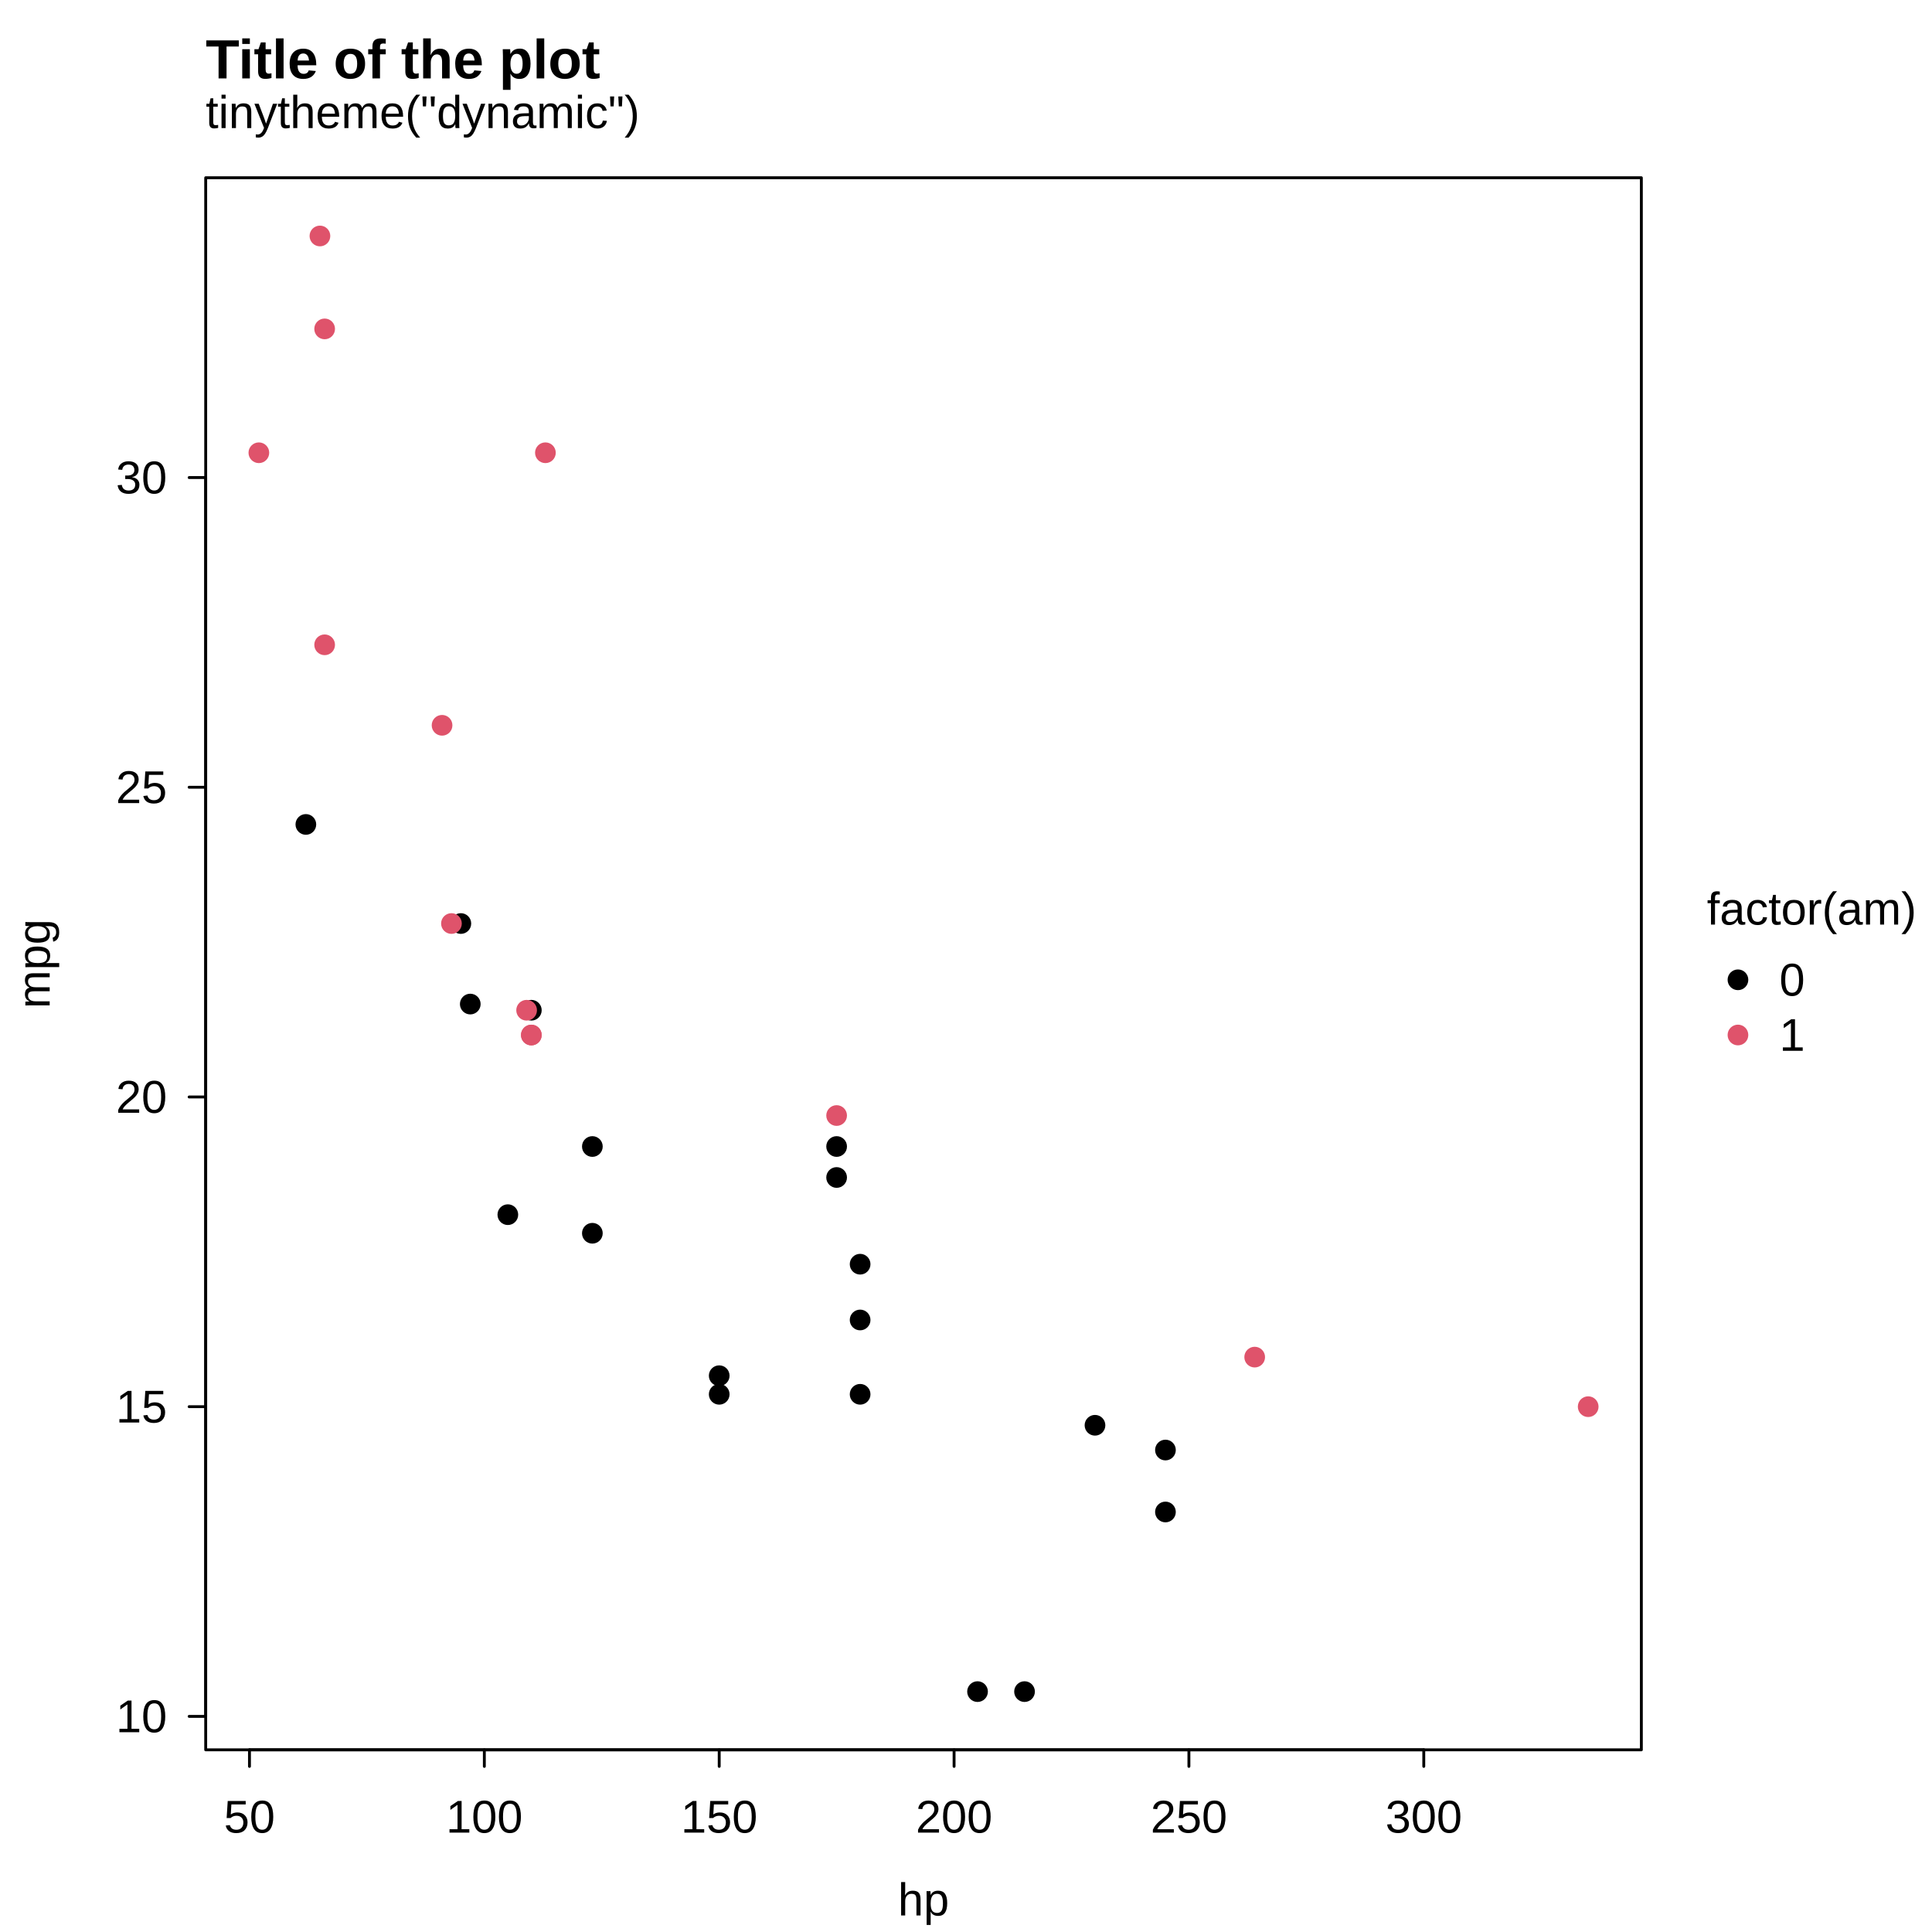
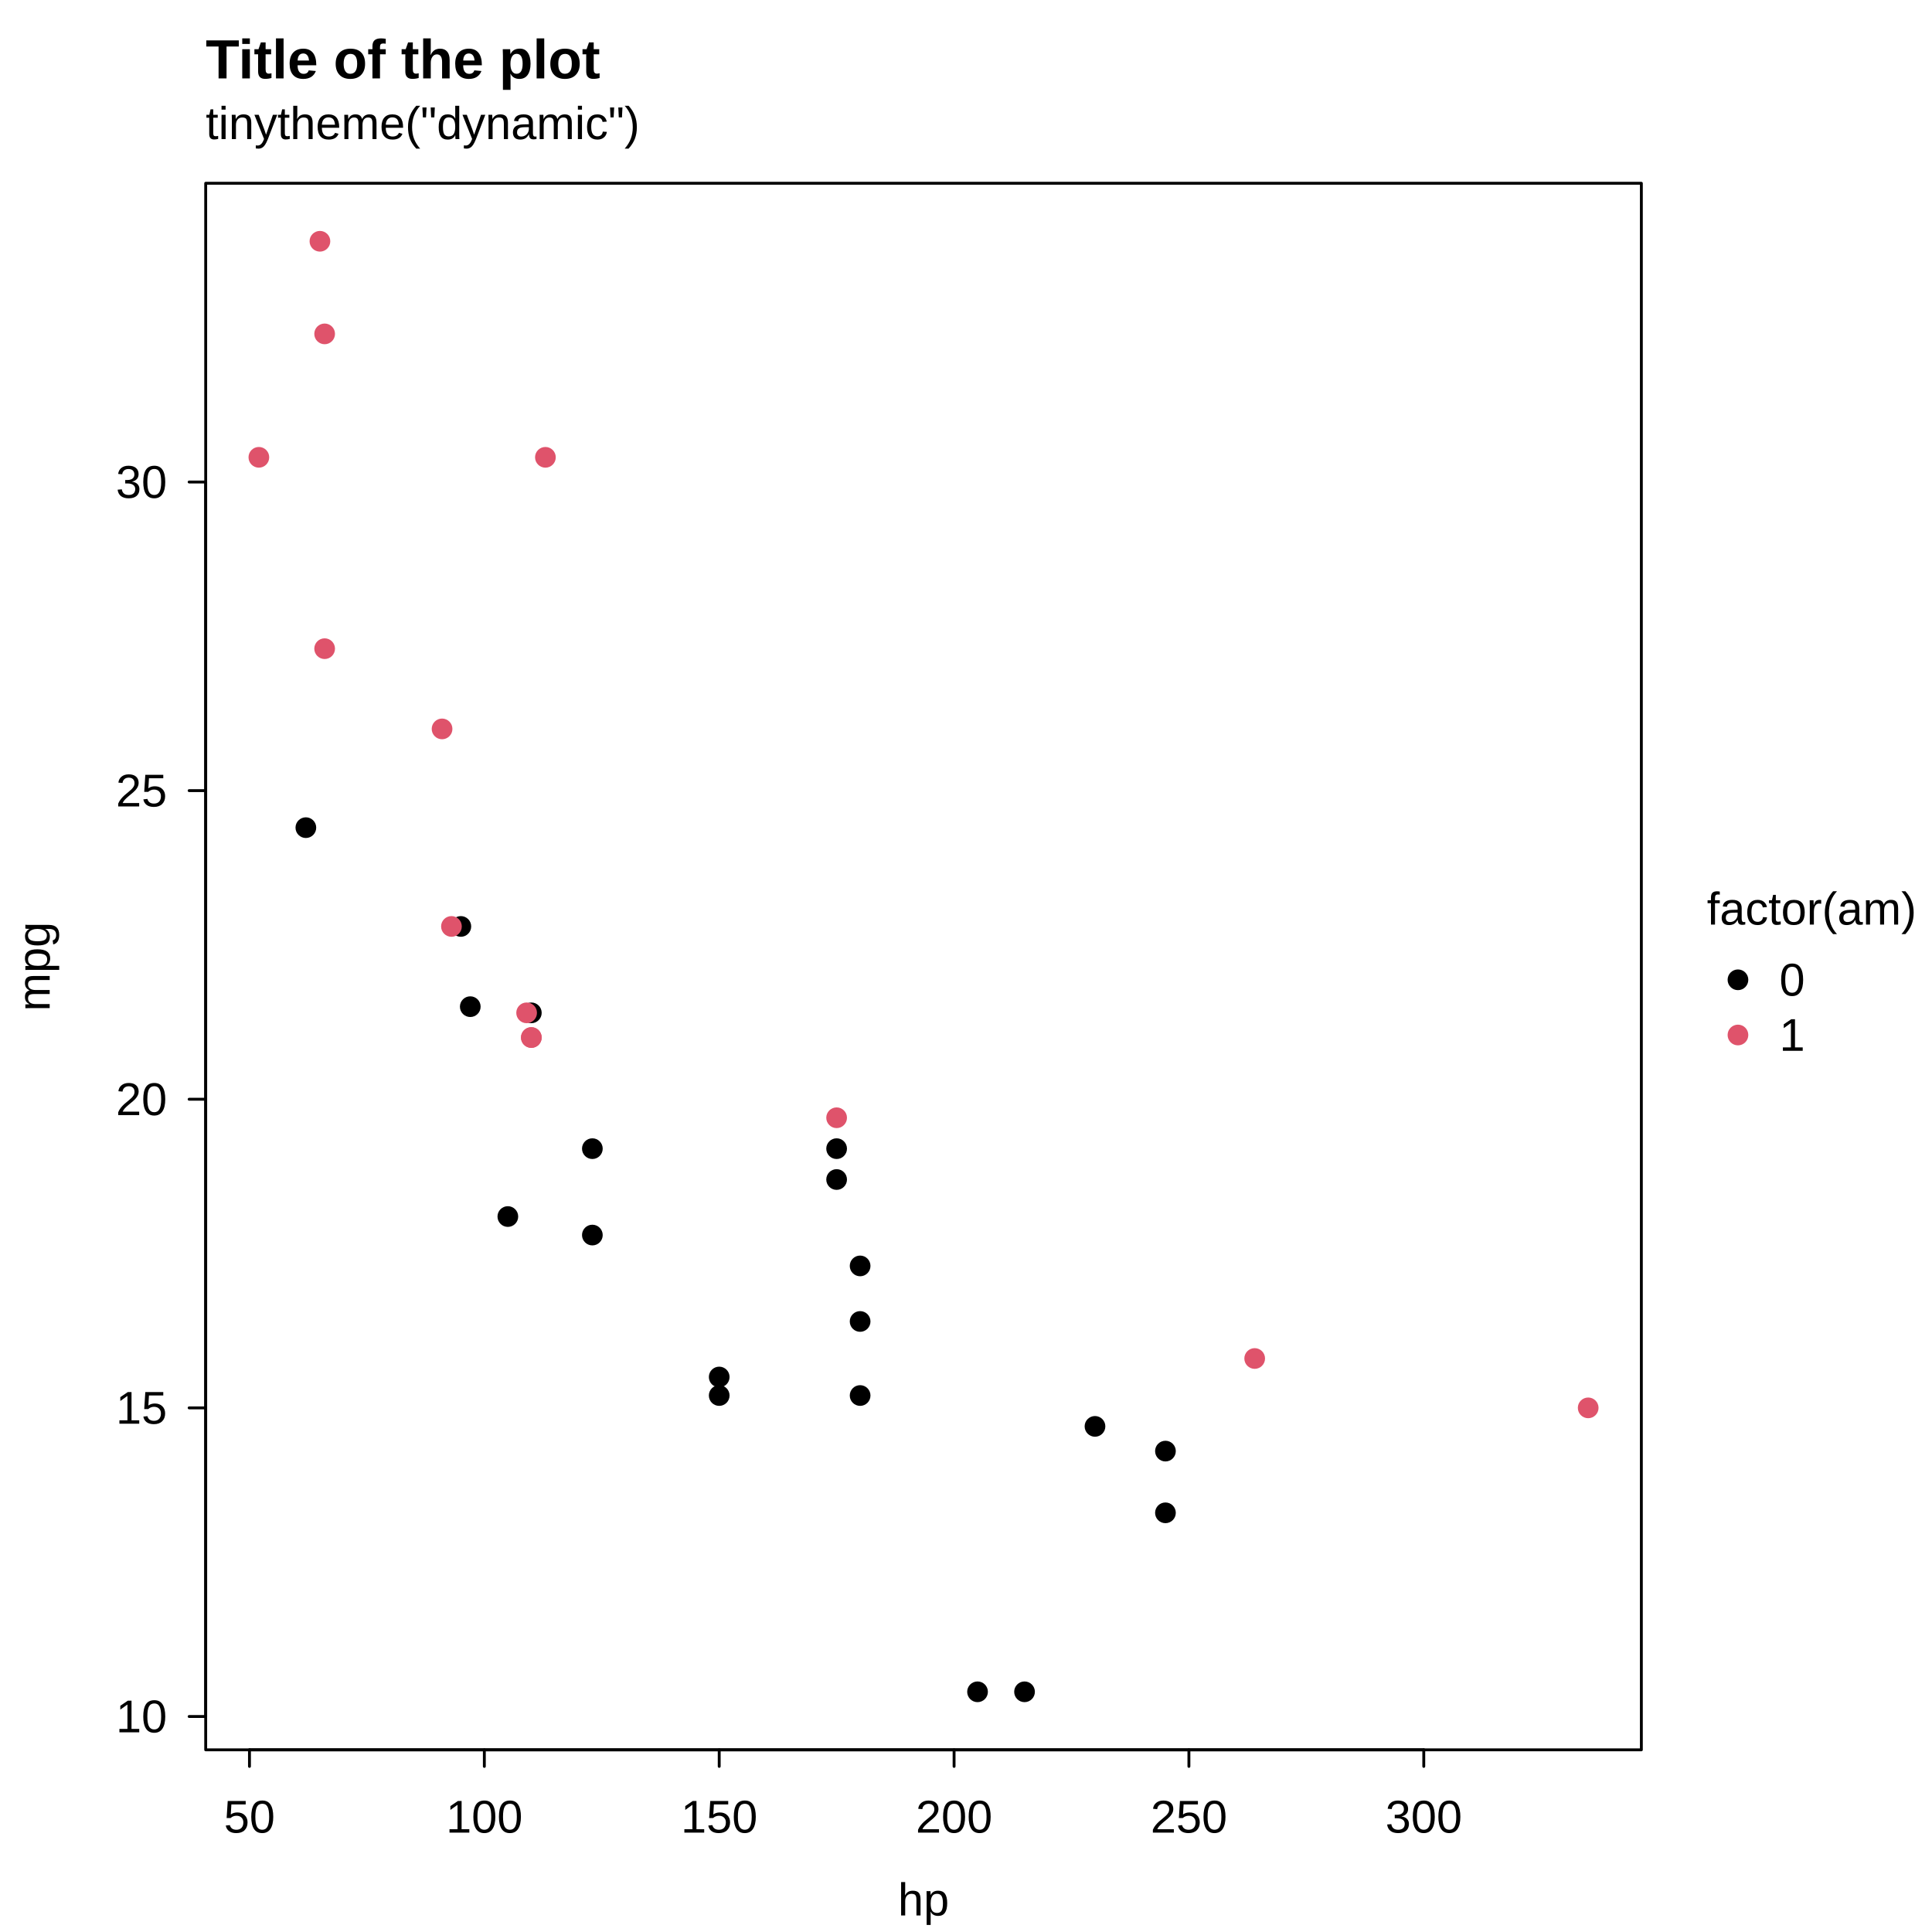
<svg xmlns="http://www.w3.org/2000/svg" width="504.00pt" height="504.00pt" viewBox="0 0 504.00 504.00">
  <g class="svglite">
    <defs>
      <style type="text/css">
    .svglite line, .svglite polyline, .svglite polygon, .svglite path, .svglite rect, .svglite circle {
      fill: none;
      stroke: #000000;
      stroke-linecap: round;
      stroke-linejoin: round;
      stroke-miterlimit: 10.00;
    }
    .svglite text {
      white-space: pre;
    }
    .svglite g.glyphgroup path {
      fill: inherit;
      stroke: none;
    }
  </style>
    </defs>
    <rect width="100%" height="100%" style="stroke: none; fill: #FFFFFF;" />
    <defs>
      <clipPath id="cpMC4wMHw1MDQuMDB8MC4wMHw1MDQuMDA=">
        <rect x="0.00" y="0.00" width="504.00" height="504.00" />
      </clipPath>
    </defs>
    <g clip-path="url(#cpMC4wMHw1MDQuMDB8MC4wMHw1MDQuMDA=)">
      <circle cx="453.38" cy="255.60" r="2.70" style="stroke-width: 0.75; stroke: none; fill: #000000;" />
      <circle cx="453.38" cy="270.00" r="2.70" style="stroke-width: 0.75; stroke: none; fill: #DF536B;" />
      <text x="472.62" y="241.20" text-anchor="middle" style="font-size: 12.00px; font-family: &quot;Liberation Sans&quot;;" textLength="54.67px" lengthAdjust="spacingAndGlyphs">factor(am)</text>
      <text x="464.18" y="259.73" style="font-size: 12.00px; font-family: &quot;Liberation Sans&quot;;" textLength="6.67px" lengthAdjust="spacingAndGlyphs">0</text>
      <text x="464.18" y="274.13" style="font-size: 12.00px; font-family: &quot;Liberation Sans&quot;;" textLength="6.67px" lengthAdjust="spacingAndGlyphs">1</text>
-       <text x="53.66" y="33.41" style="font-size: 12.00px; font-family: &quot;Liberation Sans&quot;;" textLength="113.23px" lengthAdjust="spacingAndGlyphs">tinytheme("dynamic")</text>
+       <text x="53.66" y="36.29" style="font-size: 12.00px; font-family: &quot;Liberation Sans&quot;;" textLength="113.23px" lengthAdjust="spacingAndGlyphs">tinytheme("dynamic")</text>
    </g>
    <defs>
      <clipPath id="cpMC4wMHw0MjguMTh8MC4wMHw1MDQuMDA=">
        <rect x="0.00" y="0.00" width="428.18" height="504.00" />
      </clipPath>
    </defs>
    <g clip-path="url(#cpMC4wMHw0MjguMTh8MC4wMHw1MDQuMDA=)">
      <text x="53.66" y="20.45" style="font-size: 14.40px; font-weight: bold; font-family: &quot;Liberation Sans&quot;;" textLength="102.91px" lengthAdjust="spacingAndGlyphs">Title of the plot</text>
      <text x="240.92" y="499.68" text-anchor="middle" style="font-size: 12.00px; font-family: &quot;Liberation Sans&quot;;" textLength="13.34px" lengthAdjust="spacingAndGlyphs">hp</text>
-       <text transform="translate(12.96,251.42) rotate(-90)" text-anchor="middle" style="font-size: 12.00px; font-family: &quot;Liberation Sans&quot;;" textLength="23.34px" lengthAdjust="spacingAndGlyphs">mpg</text>
+       <text transform="translate(12.96,252.14) rotate(-90)" text-anchor="middle" style="font-size: 12.00px; font-family: &quot;Liberation Sans&quot;;" textLength="23.34px" lengthAdjust="spacingAndGlyphs">mpg</text>
    </g>
    <g clip-path="url(#cpMC4wMHw1MDQuMDB8MC4wMHw1MDQuMDA=)">
      <line x1="65.08" y1="456.48" x2="371.42" y2="456.48" style="stroke-width: 0.75;" />
      <line x1="65.08" y1="456.48" x2="65.08" y2="460.80" style="stroke-width: 0.75;" />
      <line x1="126.35" y1="456.48" x2="126.35" y2="460.80" style="stroke-width: 0.75;" />
      <line x1="187.62" y1="456.48" x2="187.62" y2="460.80" style="stroke-width: 0.75;" />
      <line x1="248.89" y1="456.48" x2="248.89" y2="460.80" style="stroke-width: 0.75;" />
      <line x1="310.15" y1="456.48" x2="310.15" y2="460.80" style="stroke-width: 0.75;" />
      <line x1="371.42" y1="456.48" x2="371.42" y2="460.80" style="stroke-width: 0.75;" />
      <text x="65.08" y="478.08" text-anchor="middle" style="font-size: 12.00px; font-family: &quot;Liberation Sans&quot;;" textLength="13.34px" lengthAdjust="spacingAndGlyphs">50</text>
      <text x="126.35" y="478.08" text-anchor="middle" style="font-size: 12.00px; font-family: &quot;Liberation Sans&quot;;" textLength="20.02px" lengthAdjust="spacingAndGlyphs">100</text>
      <text x="187.62" y="478.08" text-anchor="middle" style="font-size: 12.00px; font-family: &quot;Liberation Sans&quot;;" textLength="20.02px" lengthAdjust="spacingAndGlyphs">150</text>
      <text x="248.89" y="478.08" text-anchor="middle" style="font-size: 12.00px; font-family: &quot;Liberation Sans&quot;;" textLength="20.02px" lengthAdjust="spacingAndGlyphs">200</text>
      <text x="310.15" y="478.08" text-anchor="middle" style="font-size: 12.00px; font-family: &quot;Liberation Sans&quot;;" textLength="20.02px" lengthAdjust="spacingAndGlyphs">250</text>
      <text x="371.42" y="478.08" text-anchor="middle" style="font-size: 12.00px; font-family: &quot;Liberation Sans&quot;;" textLength="20.02px" lengthAdjust="spacingAndGlyphs">300</text>
-       <line x1="53.66" y1="447.75" x2="53.66" y2="124.58" style="stroke-width: 0.75;" />
-       <line x1="53.66" y1="447.75" x2="49.34" y2="447.75" style="stroke-width: 0.75;" />
-       <line x1="53.66" y1="366.96" x2="49.34" y2="366.96" style="stroke-width: 0.75;" />
-       <line x1="53.66" y1="286.17" x2="49.34" y2="286.17" style="stroke-width: 0.75;" />
-       <line x1="53.66" y1="205.37" x2="49.34" y2="205.37" style="stroke-width: 0.75;" />
-       <line x1="53.66" y1="124.58" x2="49.34" y2="124.58" style="stroke-width: 0.75;" />
-       <text x="43.58" y="451.88" text-anchor="end" style="font-size: 12.00px; font-family: &quot;Liberation Sans&quot;;" textLength="13.34px" lengthAdjust="spacingAndGlyphs">10</text>
-       <text x="43.58" y="371.09" text-anchor="end" style="font-size: 12.00px; font-family: &quot;Liberation Sans&quot;;" textLength="13.34px" lengthAdjust="spacingAndGlyphs">15</text>
-       <text x="43.58" y="290.29" text-anchor="end" style="font-size: 12.00px; font-family: &quot;Liberation Sans&quot;;" textLength="13.34px" lengthAdjust="spacingAndGlyphs">20</text>
-       <text x="43.58" y="209.50" text-anchor="end" style="font-size: 12.00px; font-family: &quot;Liberation Sans&quot;;" textLength="13.34px" lengthAdjust="spacingAndGlyphs">25</text>
-       <text x="43.58" y="128.71" text-anchor="end" style="font-size: 12.00px; font-family: &quot;Liberation Sans&quot;;" textLength="13.34px" lengthAdjust="spacingAndGlyphs">30</text>
-       <polygon points="53.66,456.48 428.18,456.48 428.18,46.37 53.66,46.37 " style="stroke-width: 0.75;" />
+       <line x1="53.66" y1="447.78" x2="53.66" y2="125.74" style="stroke-width: 0.75;" />
+       <line x1="53.66" y1="447.78" x2="49.34" y2="447.78" style="stroke-width: 0.75;" />
+       <line x1="53.66" y1="367.27" x2="49.34" y2="367.27" style="stroke-width: 0.75;" />
+       <line x1="53.66" y1="286.76" x2="49.34" y2="286.76" style="stroke-width: 0.75;" />
+       <line x1="53.66" y1="206.25" x2="49.34" y2="206.25" style="stroke-width: 0.75;" />
+       <line x1="53.66" y1="125.74" x2="49.34" y2="125.74" style="stroke-width: 0.75;" />
+       <text x="43.58" y="451.91" text-anchor="end" style="font-size: 12.00px; font-family: &quot;Liberation Sans&quot;;" textLength="13.34px" lengthAdjust="spacingAndGlyphs">10</text>
+       <text x="43.58" y="371.40" text-anchor="end" style="font-size: 12.00px; font-family: &quot;Liberation Sans&quot;;" textLength="13.34px" lengthAdjust="spacingAndGlyphs">15</text>
+       <text x="43.58" y="290.89" text-anchor="end" style="font-size: 12.00px; font-family: &quot;Liberation Sans&quot;;" textLength="13.34px" lengthAdjust="spacingAndGlyphs">20</text>
+       <text x="43.58" y="210.38" text-anchor="end" style="font-size: 12.00px; font-family: &quot;Liberation Sans&quot;;" textLength="13.34px" lengthAdjust="spacingAndGlyphs">25</text>
+       <text x="43.58" y="129.87" text-anchor="end" style="font-size: 12.00px; font-family: &quot;Liberation Sans&quot;;" textLength="13.34px" lengthAdjust="spacingAndGlyphs">30</text>
+       <polygon points="53.66,456.48 428.18,456.48 428.18,47.81 53.66,47.81 " style="stroke-width: 0.75;" />
    </g>
    <defs>
-       <clipPath id="cpNTMuNjZ8NDI4LjE4fDQ2LjM3fDQ1Ni40OA==">
-         <rect x="53.66" y="46.37" width="374.52" height="410.11" />
+       <clipPath id="cpNTMuNjZ8NDI4LjE4fDQ3LjgxfDQ1Ni40OA==">
+         <rect x="53.66" y="47.81" width="374.52" height="408.67" />
      </clipPath>
    </defs>
-     <g clip-path="url(#cpNTMuNjZ8NDI4LjE4fDQ2LjM3fDQ1Ni40OA==)">
-       <circle cx="138.61" cy="263.54" r="2.70" style="stroke-width: 0.75; stroke: none; fill: #000000;" />
-       <circle cx="218.25" cy="307.17" r="2.70" style="stroke-width: 0.75; stroke: none; fill: #000000;" />
-       <circle cx="132.48" cy="316.87" r="2.70" style="stroke-width: 0.75; stroke: none; fill: #000000;" />
-       <circle cx="304.03" cy="378.27" r="2.70" style="stroke-width: 0.75; stroke: none; fill: #000000;" />
-       <circle cx="79.79" cy="215.07" r="2.70" style="stroke-width: 0.75; stroke: none; fill: #000000;" />
-       <circle cx="120.22" cy="240.92" r="2.70" style="stroke-width: 0.75; stroke: none; fill: #000000;" />
-       <circle cx="154.53" cy="299.09" r="2.70" style="stroke-width: 0.75; stroke: none; fill: #000000;" />
-       <circle cx="154.53" cy="321.72" r="2.70" style="stroke-width: 0.75; stroke: none; fill: #000000;" />
-       <circle cx="224.38" cy="344.34" r="2.70" style="stroke-width: 0.75; stroke: none; fill: #000000;" />
-       <circle cx="224.38" cy="329.79" r="2.70" style="stroke-width: 0.75; stroke: none; fill: #000000;" />
-       <circle cx="224.38" cy="363.73" r="2.70" style="stroke-width: 0.75; stroke: none; fill: #000000;" />
-       <circle cx="255.01" cy="441.29" r="2.70" style="stroke-width: 0.75; stroke: none; fill: #000000;" />
-       <circle cx="267.27" cy="441.29" r="2.70" style="stroke-width: 0.75; stroke: none; fill: #000000;" />
-       <circle cx="285.65" cy="371.81" r="2.70" style="stroke-width: 0.75; stroke: none; fill: #000000;" />
-       <circle cx="122.68" cy="261.93" r="2.70" style="stroke-width: 0.75; stroke: none; fill: #000000;" />
-       <circle cx="187.62" cy="358.88" r="2.70" style="stroke-width: 0.75; stroke: none; fill: #000000;" />
-       <circle cx="187.62" cy="363.73" r="2.70" style="stroke-width: 0.75; stroke: none; fill: #000000;" />
-       <circle cx="304.03" cy="394.43" r="2.70" style="stroke-width: 0.75; stroke: none; fill: #000000;" />
-       <circle cx="218.25" cy="299.09" r="2.70" style="stroke-width: 0.75; stroke: none; fill: #000000;" />
-       <circle cx="138.61" cy="270.01" r="2.70" style="stroke-width: 0.75; stroke: none; fill: #DF536B;" />
-       <circle cx="138.61" cy="270.01" r="2.70" style="stroke-width: 0.75; stroke: none; fill: #DF536B;" />
-       <circle cx="117.77" cy="240.92" r="2.70" style="stroke-width: 0.75; stroke: none; fill: #DF536B;" />
-       <circle cx="84.69" cy="85.80" r="2.70" style="stroke-width: 0.75; stroke: none; fill: #DF536B;" />
-       <circle cx="67.53" cy="118.11" r="2.70" style="stroke-width: 0.75; stroke: none; fill: #DF536B;" />
-       <circle cx="83.46" cy="61.56" r="2.70" style="stroke-width: 0.75; stroke: none; fill: #DF536B;" />
-       <circle cx="84.69" cy="168.21" r="2.70" style="stroke-width: 0.75; stroke: none; fill: #DF536B;" />
-       <circle cx="115.32" cy="189.21" r="2.70" style="stroke-width: 0.75; stroke: none; fill: #DF536B;" />
-       <circle cx="142.28" cy="118.11" r="2.70" style="stroke-width: 0.75; stroke: none; fill: #DF536B;" />
-       <circle cx="327.31" cy="354.03" r="2.70" style="stroke-width: 0.75; stroke: none; fill: #DF536B;" />
-       <circle cx="218.25" cy="291.01" r="2.70" style="stroke-width: 0.75; stroke: none; fill: #DF536B;" />
-       <circle cx="414.31" cy="366.96" r="2.70" style="stroke-width: 0.75; stroke: none; fill: #DF536B;" />
-       <circle cx="137.38" cy="263.54" r="2.70" style="stroke-width: 0.75; stroke: none; fill: #DF536B;" />
+     <g clip-path="url(#cpNTMuNjZ8NDI4LjE4fDQ3LjgxfDQ1Ni40OA==)">
+       <circle cx="138.61" cy="264.22" r="2.70" style="stroke-width: 0.75; stroke: none; fill: #000000;" />
+       <circle cx="218.25" cy="307.70" r="2.70" style="stroke-width: 0.75; stroke: none; fill: #000000;" />
+       <circle cx="132.48" cy="317.36" r="2.70" style="stroke-width: 0.75; stroke: none; fill: #000000;" />
+       <circle cx="304.03" cy="378.55" r="2.70" style="stroke-width: 0.75; stroke: none; fill: #000000;" />
+       <circle cx="79.79" cy="215.91" r="2.70" style="stroke-width: 0.75; stroke: none; fill: #000000;" />
+       <circle cx="120.22" cy="241.68" r="2.70" style="stroke-width: 0.75; stroke: none; fill: #000000;" />
+       <circle cx="154.53" cy="299.65" r="2.70" style="stroke-width: 0.75; stroke: none; fill: #000000;" />
+       <circle cx="154.53" cy="322.19" r="2.70" style="stroke-width: 0.75; stroke: none; fill: #000000;" />
+       <circle cx="224.38" cy="344.73" r="2.70" style="stroke-width: 0.75; stroke: none; fill: #000000;" />
+       <circle cx="224.38" cy="330.24" r="2.70" style="stroke-width: 0.75; stroke: none; fill: #000000;" />
+       <circle cx="224.38" cy="364.05" r="2.70" style="stroke-width: 0.75; stroke: none; fill: #000000;" />
+       <circle cx="255.01" cy="441.34" r="2.70" style="stroke-width: 0.75; stroke: none; fill: #000000;" />
+       <circle cx="267.27" cy="441.34" r="2.70" style="stroke-width: 0.75; stroke: none; fill: #000000;" />
+       <circle cx="285.65" cy="372.10" r="2.70" style="stroke-width: 0.75; stroke: none; fill: #000000;" />
+       <circle cx="122.68" cy="262.61" r="2.70" style="stroke-width: 0.75; stroke: none; fill: #000000;" />
+       <circle cx="187.62" cy="359.22" r="2.70" style="stroke-width: 0.75; stroke: none; fill: #000000;" />
+       <circle cx="187.62" cy="364.05" r="2.70" style="stroke-width: 0.75; stroke: none; fill: #000000;" />
+       <circle cx="304.03" cy="394.65" r="2.70" style="stroke-width: 0.75; stroke: none; fill: #000000;" />
+       <circle cx="218.25" cy="299.65" r="2.70" style="stroke-width: 0.75; stroke: none; fill: #000000;" />
+       <circle cx="138.61" cy="270.66" r="2.70" style="stroke-width: 0.75; stroke: none; fill: #DF536B;" />
+       <circle cx="138.61" cy="270.66" r="2.70" style="stroke-width: 0.75; stroke: none; fill: #DF536B;" />
+       <circle cx="117.77" cy="241.68" r="2.70" style="stroke-width: 0.75; stroke: none; fill: #DF536B;" />
+       <circle cx="84.69" cy="87.10" r="2.70" style="stroke-width: 0.75; stroke: none; fill: #DF536B;" />
+       <circle cx="67.53" cy="119.30" r="2.70" style="stroke-width: 0.75; stroke: none; fill: #DF536B;" />
+       <circle cx="83.46" cy="62.94" r="2.70" style="stroke-width: 0.75; stroke: none; fill: #DF536B;" />
+       <circle cx="84.69" cy="169.22" r="2.70" style="stroke-width: 0.75; stroke: none; fill: #DF536B;" />
+       <circle cx="115.32" cy="190.15" r="2.70" style="stroke-width: 0.75; stroke: none; fill: #DF536B;" />
+       <circle cx="142.28" cy="119.30" r="2.70" style="stroke-width: 0.75; stroke: none; fill: #DF536B;" />
+       <circle cx="327.31" cy="354.39" r="2.70" style="stroke-width: 0.75; stroke: none; fill: #DF536B;" />
+       <circle cx="218.25" cy="291.59" r="2.70" style="stroke-width: 0.75; stroke: none; fill: #DF536B;" />
+       <circle cx="414.31" cy="367.27" r="2.70" style="stroke-width: 0.75; stroke: none; fill: #DF536B;" />
+       <circle cx="137.38" cy="264.22" r="2.70" style="stroke-width: 0.75; stroke: none; fill: #DF536B;" />
    </g>
  </g>
</svg>
